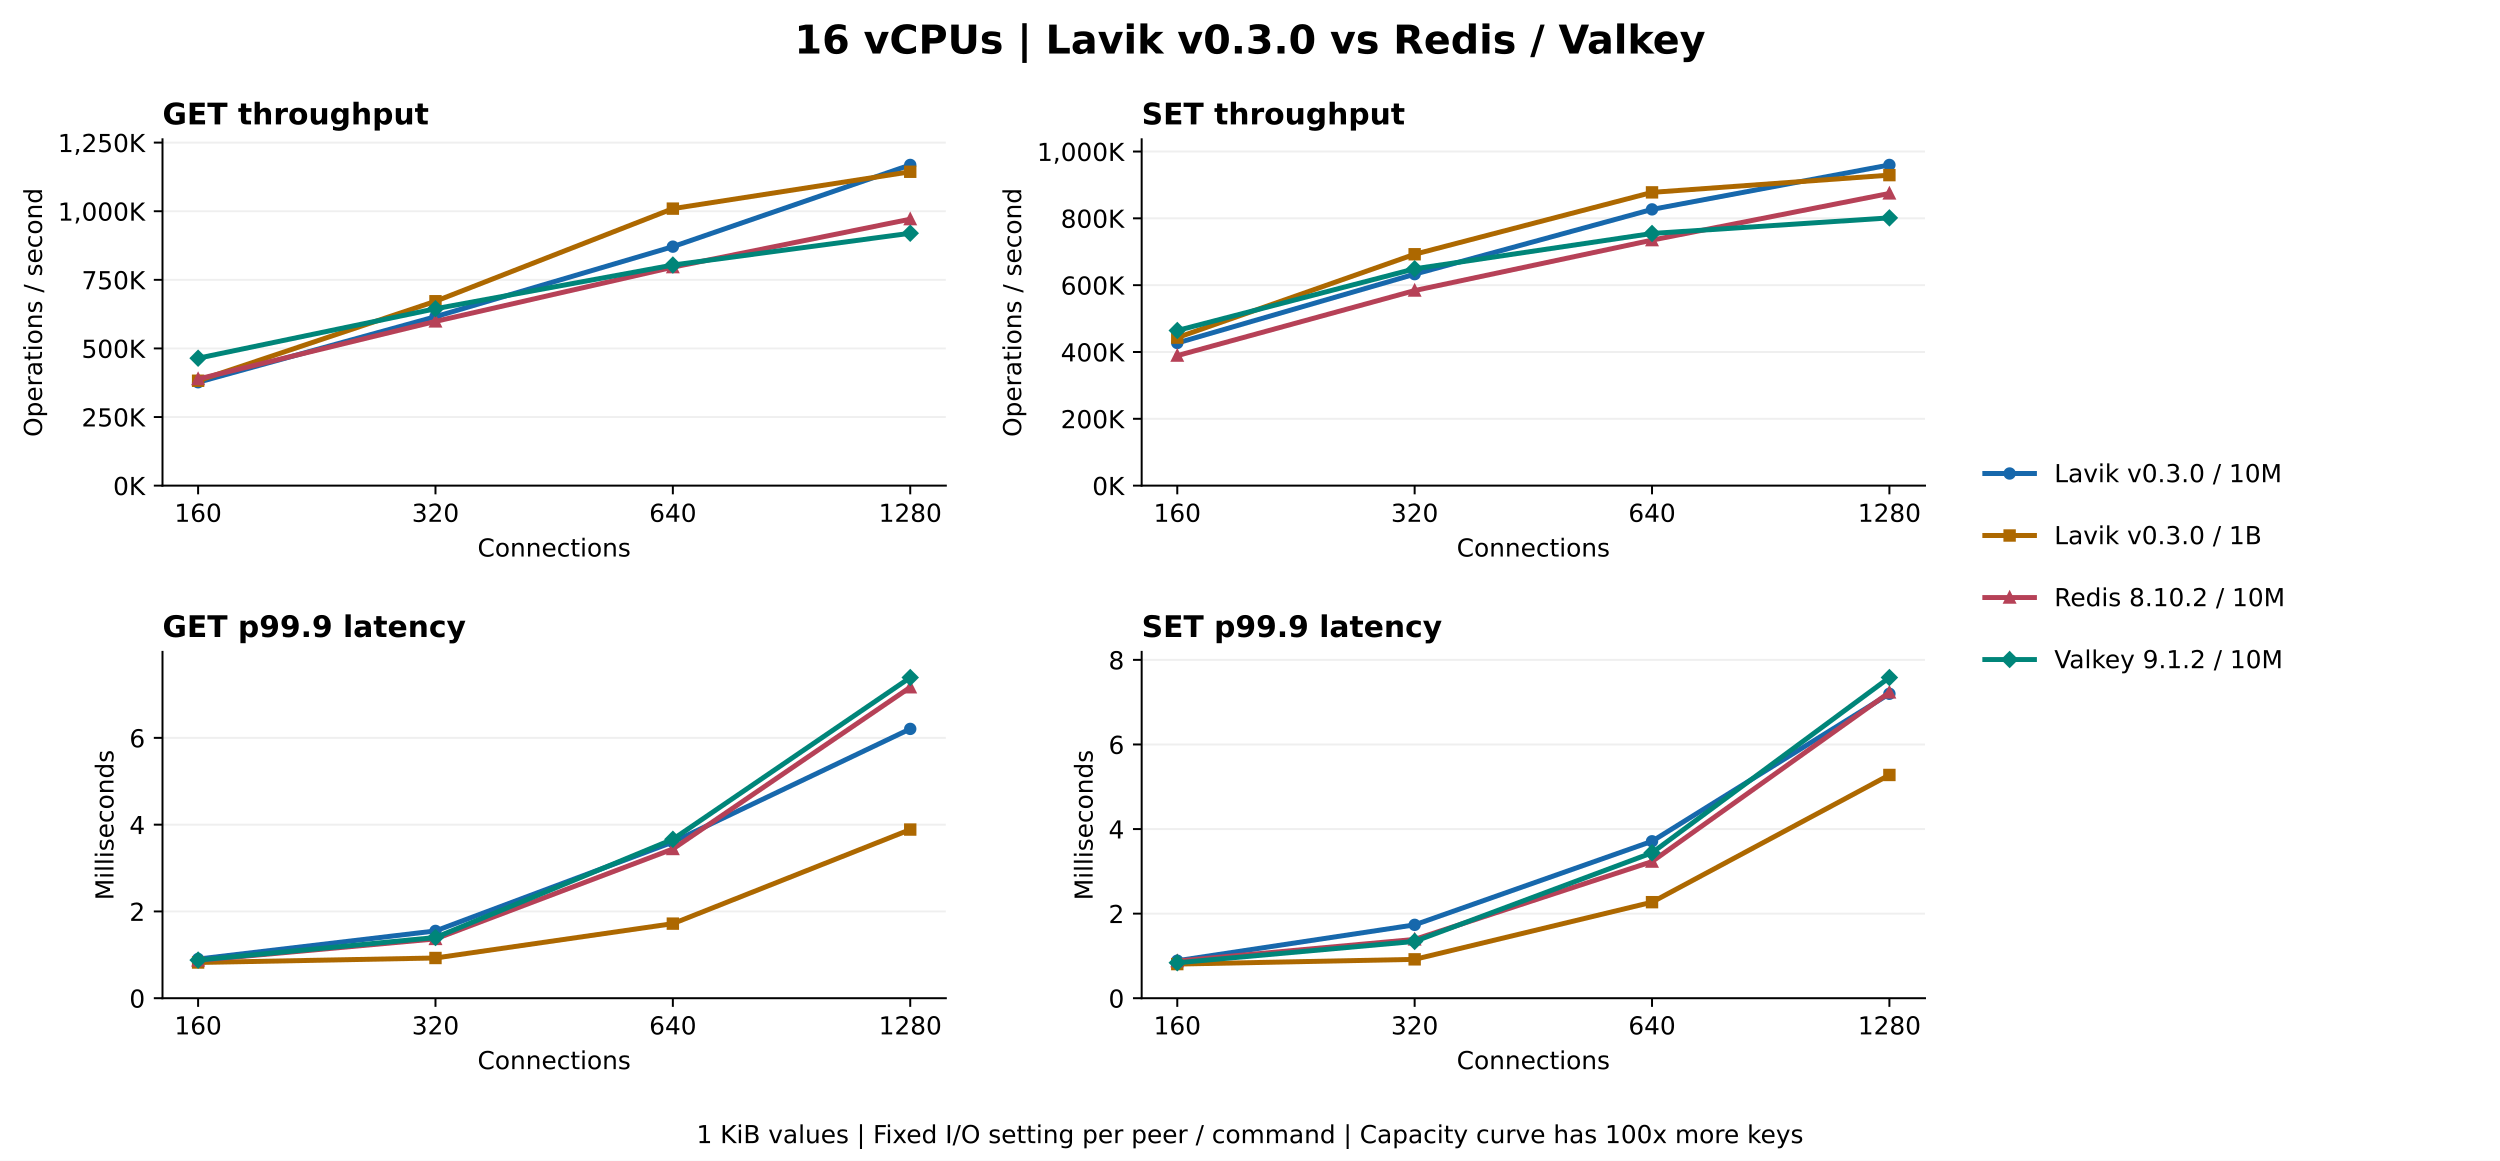
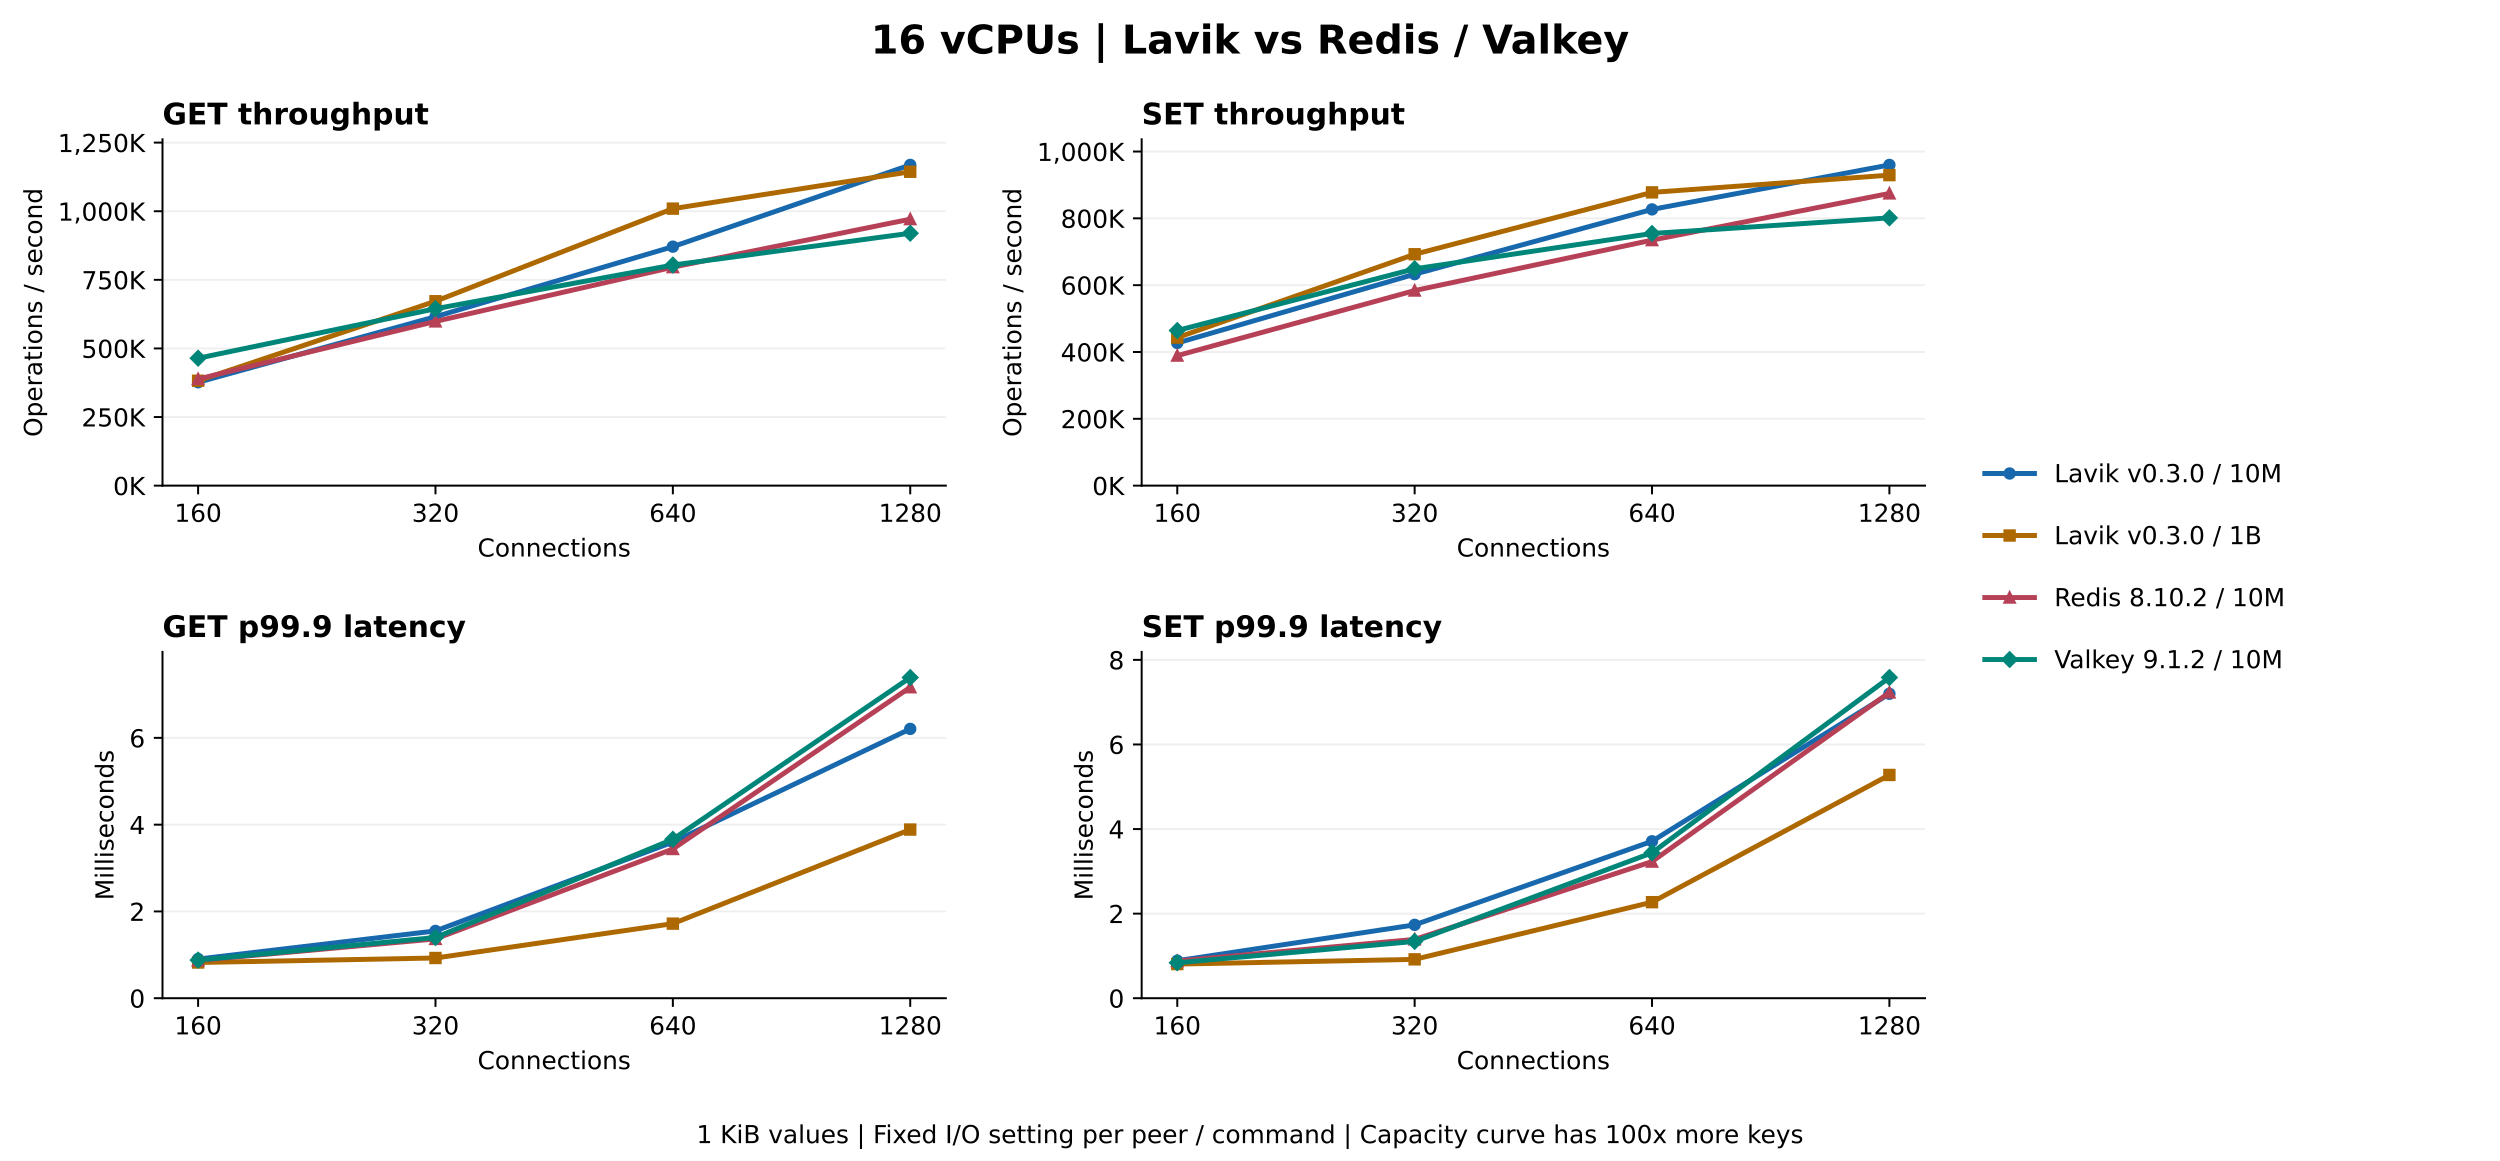
<svg xmlns="http://www.w3.org/2000/svg" xmlns:xlink="http://www.w3.org/1999/xlink" width="1008pt" height="468pt" viewBox="0 0 1008 468" version="1.1">
  <defs>
    <style type="text/css">*{stroke-linejoin: round; stroke-linecap: butt}</style>
  </defs>
  <g id="figure_1">
    <g id="patch_1">
      <path d="M 0 468 L 1008 468 L 1008 0 L 0 0 z " style="fill: #ffffff" />
    </g>
    <g id="axes_1">
      <g id="patch_2">
        <path d="M 65.52 195.805 L 381.36 195.805 L 381.36 56.16 L 65.52 56.16 z " style="fill: #ffffff" />
      </g>
      <g id="matplotlib.axis_1">
        <g id="xtick_1">
          <g id="line2d_1">
            <defs>
              <path id="mf993afbe7c" d="M 0 0 L 0 3.5 " style="stroke: #000000; stroke-width: 0.8" />
            </defs>
            <g>
              <use xlink:href="#mf993afbe7c" x="79.876" y="195.805" style="stroke: #000000; stroke-width: 0.8" />
            </g>
          </g>
          <g id="text_1">
            <text style="font-size: 10px; font-family: 'DejaVu Sans'; text-anchor: middle" x="79.876" y="210.403" transform="rotate(-0 79.87636 210.4028)">160</text>
          </g>
        </g>
        <g id="xtick_2">
          <g id="line2d_2">
            <g>
              <use xlink:href="#mf993afbe7c" x="175.585" y="195.805" style="stroke: #000000; stroke-width: 0.8" />
            </g>
          </g>
          <g id="text_2">
            <text style="font-size: 10px; font-family: 'DejaVu Sans'; text-anchor: middle" x="175.585" y="210.403" transform="rotate(-0 175.5855 210.4028)">320</text>
          </g>
        </g>
        <g id="xtick_3">
          <g id="line2d_3">
            <g>
              <use xlink:href="#mf993afbe7c" x="271.295" y="195.805" style="stroke: #000000; stroke-width: 0.8" />
            </g>
          </g>
          <g id="text_3">
            <text style="font-size: 10px; font-family: 'DejaVu Sans'; text-anchor: middle" x="271.295" y="210.403" transform="rotate(-0 271.2945 210.4028)">640</text>
          </g>
        </g>
        <g id="xtick_4">
          <g id="line2d_4">
            <g>
              <use xlink:href="#mf993afbe7c" x="367.004" y="195.805" style="stroke: #000000; stroke-width: 0.8" />
            </g>
          </g>
          <g id="text_4">
            <text style="font-size: 10px; font-family: 'DejaVu Sans'; text-anchor: middle" x="367.004" y="210.403" transform="rotate(-0 367.0036 210.4028)">1280</text>
          </g>
        </g>
        <g id="text_5">
          <text style="font-size: 10px; font-family: 'DejaVu Sans'; text-anchor: middle" x="223.44" y="224.404" transform="rotate(-0 223.44 224.4036)">Connections</text>
        </g>
      </g>
      <g id="matplotlib.axis_2">
        <g id="ytick_1">
          <g id="line2d_5">
            <path d="M 65.52 195.805 L 381.36 195.805 " clip-path="url(#p8c16c5b9e8)" style="fill: none; stroke: #b0b0b0; stroke-opacity: 0.2; stroke-width: 0.8; stroke-linecap: square" />
          </g>
          <g id="line2d_6">
            <defs>
              <path id="m23ca147a8e" d="M 0 0 L -3.5 0 " style="stroke: #000000; stroke-width: 0.8" />
            </defs>
            <g>
              <use xlink:href="#m23ca147a8e" x="65.52" y="195.805" style="stroke: #000000; stroke-width: 0.8" />
            </g>
          </g>
          <g id="text_6">
            <text style="font-size: 10px; font-family: 'DejaVu Sans'; text-anchor: end" x="58.52" y="199.604" transform="rotate(-0 58.52 199.604)">0K</text>
          </g>
        </g>
        <g id="ytick_2">
          <g id="line2d_7">
            <path d="M 65.52 168.146 L 381.36 168.146 " clip-path="url(#p8c16c5b9e8)" style="fill: none; stroke: #b0b0b0; stroke-opacity: 0.2; stroke-width: 0.8; stroke-linecap: square" />
          </g>
          <g id="line2d_8">
            <g>
              <use xlink:href="#m23ca147a8e" x="65.52" y="168.146" style="stroke: #000000; stroke-width: 0.8" />
            </g>
          </g>
          <g id="text_7">
            <text style="font-size: 10px; font-family: 'DejaVu Sans'; text-anchor: end" x="58.52" y="171.944" transform="rotate(-0 58.52 171.9444)">250K</text>
          </g>
        </g>
        <g id="ytick_3">
          <g id="line2d_9">
            <path d="M 65.52 140.486 L 381.36 140.486 " clip-path="url(#p8c16c5b9e8)" style="fill: none; stroke: #b0b0b0; stroke-opacity: 0.2; stroke-width: 0.8; stroke-linecap: square" />
          </g>
          <g id="line2d_10">
            <g>
              <use xlink:href="#m23ca147a8e" x="65.52" y="140.486" style="stroke: #000000; stroke-width: 0.8" />
            </g>
          </g>
          <g id="text_8">
            <text style="font-size: 10px; font-family: 'DejaVu Sans'; text-anchor: end" x="58.52" y="144.285" transform="rotate(-0 58.52 144.2847)">500K</text>
          </g>
        </g>
        <g id="ytick_4">
          <g id="line2d_11">
            <path d="M 65.52 112.826 L 381.36 112.826 " clip-path="url(#p8c16c5b9e8)" style="fill: none; stroke: #b0b0b0; stroke-opacity: 0.2; stroke-width: 0.8; stroke-linecap: square" />
          </g>
          <g id="line2d_12">
            <g>
              <use xlink:href="#m23ca147a8e" x="65.52" y="112.826" style="stroke: #000000; stroke-width: 0.8" />
            </g>
          </g>
          <g id="text_9">
            <text style="font-size: 10px; font-family: 'DejaVu Sans'; text-anchor: end" x="58.52" y="116.625" transform="rotate(-0 58.52 116.6251)">750K</text>
          </g>
        </g>
        <g id="ytick_5">
          <g id="line2d_13">
            <path d="M 65.52 85.167 L 381.36 85.167 " clip-path="url(#p8c16c5b9e8)" style="fill: none; stroke: #b0b0b0; stroke-opacity: 0.2; stroke-width: 0.8; stroke-linecap: square" />
          </g>
          <g id="line2d_14">
            <g>
              <use xlink:href="#m23ca147a8e" x="65.52" y="85.167" style="stroke: #000000; stroke-width: 0.8" />
            </g>
          </g>
          <g id="text_10">
            <text style="font-size: 10px; font-family: 'DejaVu Sans'; text-anchor: end" x="58.52" y="88.966" transform="rotate(-0 58.52 88.9655)">1,000K</text>
          </g>
        </g>
        <g id="ytick_6">
          <g id="line2d_15">
            <path d="M 65.52 57.507 L 381.36 57.507 " clip-path="url(#p8c16c5b9e8)" style="fill: none; stroke: #b0b0b0; stroke-opacity: 0.2; stroke-width: 0.8; stroke-linecap: square" />
          </g>
          <g id="line2d_16">
            <g>
              <use xlink:href="#m23ca147a8e" x="65.52" y="57.507" style="stroke: #000000; stroke-width: 0.8" />
            </g>
          </g>
          <g id="text_11">
            <text style="font-size: 10px; font-family: 'DejaVu Sans'; text-anchor: end" x="58.52" y="61.306" transform="rotate(-0 58.52 61.30588)">1,250K</text>
          </g>
        </g>
        <g id="text_12">
          <text style="font-size: 10px; font-family: 'DejaVu Sans'; text-anchor: middle" x="16.932" y="125.983" transform="rotate(-90 16.93172 125.9826)">Operations / second</text>
        </g>
      </g>
      <g id="line2d_17">
        <path d="M 79.876 154.125 L 175.585 127.682 L 271.295 99.45 L 367.004 66.504 " clip-path="url(#p8c16c5b9e8)" style="fill: none; stroke: #1768ac; stroke-width: 2; stroke-linecap: square" />
        <defs>
          <path id="ma45f73935a" d="M 0 2 C 0.53 2 1.039 1.789 1.414 1.414 C 1.789 1.039 2 0.53 2 0 C 2 -0.53 1.789 -1.039 1.414 -1.414 C 1.039 -1.789 0.53 -2 0 -2 C -0.53 -2 -1.039 -1.789 -1.414 -1.414 C -1.789 -1.039 -2 -0.53 -2 0 C -2 0.53 -1.789 1.039 -1.414 1.414 C -1.039 1.789 -0.53 2 0 2 z " style="stroke: #1768ac" />
        </defs>
        <g clip-path="url(#p8c16c5b9e8)">
          <use xlink:href="#ma45f73935a" x="79.876" y="154.125" style="fill: #1768ac; stroke: #1768ac" />
          <use xlink:href="#ma45f73935a" x="175.585" y="127.682" style="fill: #1768ac; stroke: #1768ac" />
          <use xlink:href="#ma45f73935a" x="271.295" y="99.45" style="fill: #1768ac; stroke: #1768ac" />
          <use xlink:href="#ma45f73935a" x="367.004" y="66.504" style="fill: #1768ac; stroke: #1768ac" />
        </g>
      </g>
      <g id="line2d_18">
        <path d="M 79.876 153.514 L 175.585 121.459 L 271.295 84.12 L 367.004 69.253 " clip-path="url(#p8c16c5b9e8)" style="fill: none; stroke: #ad6800; stroke-width: 2; stroke-linecap: square" />
        <defs>
          <path id="m5702a1f966" d="M -2 2 L 2 2 L 2 -2 L -2 -2 z " style="stroke: #ad6800; stroke-linejoin: miter" />
        </defs>
        <g clip-path="url(#p8c16c5b9e8)">
          <use xlink:href="#m5702a1f966" x="79.876" y="153.514" style="fill: #ad6800; stroke: #ad6800; stroke-linejoin: miter" />
          <use xlink:href="#m5702a1f966" x="175.585" y="121.459" style="fill: #ad6800; stroke: #ad6800; stroke-linejoin: miter" />
          <use xlink:href="#m5702a1f966" x="271.295" y="84.12" style="fill: #ad6800; stroke: #ad6800; stroke-linejoin: miter" />
          <use xlink:href="#m5702a1f966" x="367.004" y="69.253" style="fill: #ad6800; stroke: #ad6800; stroke-linejoin: miter" />
        </g>
      </g>
      <g id="line2d_19">
        <path d="M 79.876 152.815 L 175.585 129.585 L 271.295 107.719 L 367.004 88.36 " clip-path="url(#p8c16c5b9e8)" style="fill: none; stroke: #b64157; stroke-width: 2; stroke-linecap: square" />
        <defs>
          <path id="m809abb1783" d="M 0 -2 L -2 2 L 2 2 z " style="stroke: #b64157; stroke-linejoin: miter" />
        </defs>
        <g clip-path="url(#p8c16c5b9e8)">
          <use xlink:href="#m809abb1783" x="79.876" y="152.815" style="fill: #b64157; stroke: #b64157; stroke-linejoin: miter" />
          <use xlink:href="#m809abb1783" x="175.585" y="129.585" style="fill: #b64157; stroke: #b64157; stroke-linejoin: miter" />
          <use xlink:href="#m809abb1783" x="271.295" y="107.719" style="fill: #b64157; stroke: #b64157; stroke-linejoin: miter" />
          <use xlink:href="#m809abb1783" x="367.004" y="88.36" style="fill: #b64157; stroke: #b64157; stroke-linejoin: miter" />
        </g>
      </g>
      <g id="line2d_20">
        <path d="M 79.876 144.428 L 175.585 124.481 L 271.295 106.86 L 367.004 94.045 " clip-path="url(#p8c16c5b9e8)" style="fill: none; stroke: #008579; stroke-width: 2; stroke-linecap: square" />
        <defs>
          <path id="m23f07ffca9" d="M -0 2.828 L 2.828 0 L 0 -2.828 L -2.828 -0 z " style="stroke: #008579; stroke-linejoin: miter" />
        </defs>
        <g clip-path="url(#p8c16c5b9e8)">
          <use xlink:href="#m23f07ffca9" x="79.876" y="144.428" style="fill: #008579; stroke: #008579; stroke-linejoin: miter" />
          <use xlink:href="#m23f07ffca9" x="175.585" y="124.481" style="fill: #008579; stroke: #008579; stroke-linejoin: miter" />
          <use xlink:href="#m23f07ffca9" x="271.295" y="106.86" style="fill: #008579; stroke: #008579; stroke-linejoin: miter" />
          <use xlink:href="#m23f07ffca9" x="367.004" y="94.045" style="fill: #008579; stroke: #008579; stroke-linejoin: miter" />
        </g>
      </g>
      <g id="patch_3">
        <path d="M 65.52 195.805 L 65.52 56.16 " style="fill: none; stroke: #000000; stroke-width: 0.8; stroke-linejoin: miter; stroke-linecap: square" />
      </g>
      <g id="patch_4">
        <path d="M 65.52 195.805 L 381.36 195.805 " style="fill: none; stroke: #000000; stroke-width: 0.8; stroke-linejoin: miter; stroke-linecap: square" />
      </g>
      <g id="text_13">
        <text style="font-weight: 700; font-size: 12px; font-family: 'DejaVu Sans'; text-anchor: start" x="65.52" y="50.16" transform="rotate(-0 65.52 50.16)">GET throughput</text>
      </g>
    </g>
    <g id="axes_2">
      <g id="patch_5">
        <path d="M 460.32 195.805 L 776.16 195.805 L 776.16 56.16 L 460.32 56.16 z " style="fill: #ffffff" />
      </g>
      <g id="matplotlib.axis_3">
        <g id="xtick_5">
          <g id="line2d_21">
            <g>
              <use xlink:href="#mf993afbe7c" x="474.676" y="195.805" style="stroke: #000000; stroke-width: 0.8" />
            </g>
          </g>
          <g id="text_14">
            <text style="font-size: 10px; font-family: 'DejaVu Sans'; text-anchor: middle" x="474.676" y="210.403" transform="rotate(-0 474.6764 210.4028)">160</text>
          </g>
        </g>
        <g id="xtick_6">
          <g id="line2d_22">
            <g>
              <use xlink:href="#mf993afbe7c" x="570.385" y="195.805" style="stroke: #000000; stroke-width: 0.8" />
            </g>
          </g>
          <g id="text_15">
            <text style="font-size: 10px; font-family: 'DejaVu Sans'; text-anchor: middle" x="570.385" y="210.403" transform="rotate(-0 570.3855 210.4028)">320</text>
          </g>
        </g>
        <g id="xtick_7">
          <g id="line2d_23">
            <g>
              <use xlink:href="#mf993afbe7c" x="666.095" y="195.805" style="stroke: #000000; stroke-width: 0.8" />
            </g>
          </g>
          <g id="text_16">
            <text style="font-size: 10px; font-family: 'DejaVu Sans'; text-anchor: middle" x="666.095" y="210.403" transform="rotate(-0 666.0945 210.4028)">640</text>
          </g>
        </g>
        <g id="xtick_8">
          <g id="line2d_24">
            <g>
              <use xlink:href="#mf993afbe7c" x="761.804" y="195.805" style="stroke: #000000; stroke-width: 0.8" />
            </g>
          </g>
          <g id="text_17">
            <text style="font-size: 10px; font-family: 'DejaVu Sans'; text-anchor: middle" x="761.804" y="210.403" transform="rotate(-0 761.8036 210.4028)">1280</text>
          </g>
        </g>
        <g id="text_18">
          <text style="font-size: 10px; font-family: 'DejaVu Sans'; text-anchor: middle" x="618.24" y="224.404" transform="rotate(-0 618.24 224.4036)">Connections</text>
        </g>
      </g>
      <g id="matplotlib.axis_4">
        <g id="ytick_7">
          <g id="line2d_25">
            <path d="M 460.32 195.805 L 776.16 195.805 " clip-path="url(#p46277a2d8b)" style="fill: none; stroke: #b0b0b0; stroke-opacity: 0.2; stroke-width: 0.8; stroke-linecap: square" />
          </g>
          <g id="line2d_26">
            <g>
              <use xlink:href="#m23ca147a8e" x="460.32" y="195.805" style="stroke: #000000; stroke-width: 0.8" />
            </g>
          </g>
          <g id="text_19">
            <text style="font-size: 10px; font-family: 'DejaVu Sans'; text-anchor: end" x="453.32" y="199.604" transform="rotate(-0 453.32 199.604)">0K</text>
          </g>
        </g>
        <g id="ytick_8">
          <g id="line2d_27">
            <path d="M 460.32 168.863 L 776.16 168.863 " clip-path="url(#p46277a2d8b)" style="fill: none; stroke: #b0b0b0; stroke-opacity: 0.2; stroke-width: 0.8; stroke-linecap: square" />
          </g>
          <g id="line2d_28">
            <g>
              <use xlink:href="#m23ca147a8e" x="460.32" y="168.863" style="stroke: #000000; stroke-width: 0.8" />
            </g>
          </g>
          <g id="text_20">
            <text style="font-size: 10px; font-family: 'DejaVu Sans'; text-anchor: end" x="453.32" y="172.662" transform="rotate(-0 453.32 172.6617)">200K</text>
          </g>
        </g>
        <g id="ytick_9">
          <g id="line2d_29">
            <path d="M 460.32 141.921 L 776.16 141.921 " clip-path="url(#p46277a2d8b)" style="fill: none; stroke: #b0b0b0; stroke-opacity: 0.2; stroke-width: 0.8; stroke-linecap: square" />
          </g>
          <g id="line2d_30">
            <g>
              <use xlink:href="#m23ca147a8e" x="460.32" y="141.921" style="stroke: #000000; stroke-width: 0.8" />
            </g>
          </g>
          <g id="text_21">
            <text style="font-size: 10px; font-family: 'DejaVu Sans'; text-anchor: end" x="453.32" y="145.719" transform="rotate(-0 453.32 145.7194)">400K</text>
          </g>
        </g>
        <g id="ytick_10">
          <g id="line2d_31">
            <path d="M 460.32 114.978 L 776.16 114.978 " clip-path="url(#p46277a2d8b)" style="fill: none; stroke: #b0b0b0; stroke-opacity: 0.2; stroke-width: 0.8; stroke-linecap: square" />
          </g>
          <g id="line2d_32">
            <g>
              <use xlink:href="#m23ca147a8e" x="460.32" y="114.978" style="stroke: #000000; stroke-width: 0.8" />
            </g>
          </g>
          <g id="text_22">
            <text style="font-size: 10px; font-family: 'DejaVu Sans'; text-anchor: end" x="453.32" y="118.777" transform="rotate(-0 453.32 118.7771)">600K</text>
          </g>
        </g>
        <g id="ytick_11">
          <g id="line2d_33">
            <path d="M 460.32 88.036 L 776.16 88.036 " clip-path="url(#p46277a2d8b)" style="fill: none; stroke: #b0b0b0; stroke-opacity: 0.2; stroke-width: 0.8; stroke-linecap: square" />
          </g>
          <g id="line2d_34">
            <g>
              <use xlink:href="#m23ca147a8e" x="460.32" y="88.036" style="stroke: #000000; stroke-width: 0.8" />
            </g>
          </g>
          <g id="text_23">
            <text style="font-size: 10px; font-family: 'DejaVu Sans'; text-anchor: end" x="453.32" y="91.835" transform="rotate(-0 453.32 91.83475)">800K</text>
          </g>
        </g>
        <g id="ytick_12">
          <g id="line2d_35">
            <path d="M 460.32 61.094 L 776.16 61.094 " clip-path="url(#p46277a2d8b)" style="fill: none; stroke: #b0b0b0; stroke-opacity: 0.2; stroke-width: 0.8; stroke-linecap: square" />
          </g>
          <g id="line2d_36">
            <g>
              <use xlink:href="#m23ca147a8e" x="460.32" y="61.094" style="stroke: #000000; stroke-width: 0.8" />
            </g>
          </g>
          <g id="text_24">
            <text style="font-size: 10px; font-family: 'DejaVu Sans'; text-anchor: end" x="453.32" y="64.892" transform="rotate(-0 453.32 64.89244)">1,000K</text>
          </g>
        </g>
        <g id="text_25">
          <text style="font-size: 10px; font-family: 'DejaVu Sans'; text-anchor: middle" x="411.732" y="125.983" transform="rotate(-90 411.7317 125.9826)">Operations / second</text>
        </g>
      </g>
      <g id="line2d_37">
        <path d="M 474.676 138.284 L 570.385 110.543 L 666.095 84.424 L 761.804 66.504 " clip-path="url(#p46277a2d8b)" style="fill: none; stroke: #1768ac; stroke-width: 2; stroke-linecap: square" />
        <g clip-path="url(#p46277a2d8b)">
          <use xlink:href="#ma45f73935a" x="474.676" y="138.284" style="fill: #1768ac; stroke: #1768ac" />
          <use xlink:href="#ma45f73935a" x="570.385" y="110.543" style="fill: #1768ac; stroke: #1768ac" />
          <use xlink:href="#ma45f73935a" x="666.095" y="84.424" style="fill: #1768ac; stroke: #1768ac" />
          <use xlink:href="#ma45f73935a" x="761.804" y="66.504" style="fill: #1768ac; stroke: #1768ac" />
        </g>
      </g>
      <g id="line2d_38">
        <path d="M 474.676 136.127 L 570.385 102.516 L 666.095 77.565 L 761.804 70.611 " clip-path="url(#p46277a2d8b)" style="fill: none; stroke: #ad6800; stroke-width: 2; stroke-linecap: square" />
        <g clip-path="url(#p46277a2d8b)">
          <use xlink:href="#m5702a1f966" x="474.676" y="136.127" style="fill: #ad6800; stroke: #ad6800; stroke-linejoin: miter" />
          <use xlink:href="#m5702a1f966" x="570.385" y="102.516" style="fill: #ad6800; stroke: #ad6800; stroke-linejoin: miter" />
          <use xlink:href="#m5702a1f966" x="666.095" y="77.565" style="fill: #ad6800; stroke: #ad6800; stroke-linejoin: miter" />
          <use xlink:href="#m5702a1f966" x="761.804" y="70.611" style="fill: #ad6800; stroke: #ad6800; stroke-linejoin: miter" />
        </g>
      </g>
      <g id="line2d_39">
        <path d="M 474.676 143.381 L 570.385 117.149 L 666.095 96.812 L 761.804 77.982 " clip-path="url(#p46277a2d8b)" style="fill: none; stroke: #b64157; stroke-width: 2; stroke-linecap: square" />
        <g clip-path="url(#p46277a2d8b)">
          <use xlink:href="#m809abb1783" x="474.676" y="143.381" style="fill: #b64157; stroke: #b64157; stroke-linejoin: miter" />
          <use xlink:href="#m809abb1783" x="570.385" y="117.149" style="fill: #b64157; stroke: #b64157; stroke-linejoin: miter" />
          <use xlink:href="#m809abb1783" x="666.095" y="96.812" style="fill: #b64157; stroke: #b64157; stroke-linejoin: miter" />
          <use xlink:href="#m809abb1783" x="761.804" y="77.982" style="fill: #b64157; stroke: #b64157; stroke-linejoin: miter" />
        </g>
      </g>
      <g id="line2d_40">
        <path d="M 474.676 133.257 L 570.385 108.379 L 666.095 94.129 L 761.804 87.844 " clip-path="url(#p46277a2d8b)" style="fill: none; stroke: #008579; stroke-width: 2; stroke-linecap: square" />
        <g clip-path="url(#p46277a2d8b)">
          <use xlink:href="#m23f07ffca9" x="474.676" y="133.257" style="fill: #008579; stroke: #008579; stroke-linejoin: miter" />
          <use xlink:href="#m23f07ffca9" x="570.385" y="108.379" style="fill: #008579; stroke: #008579; stroke-linejoin: miter" />
          <use xlink:href="#m23f07ffca9" x="666.095" y="94.129" style="fill: #008579; stroke: #008579; stroke-linejoin: miter" />
          <use xlink:href="#m23f07ffca9" x="761.804" y="87.844" style="fill: #008579; stroke: #008579; stroke-linejoin: miter" />
        </g>
      </g>
      <g id="patch_6">
        <path d="M 460.32 195.805 L 460.32 56.16 " style="fill: none; stroke: #000000; stroke-width: 0.8; stroke-linejoin: miter; stroke-linecap: square" />
      </g>
      <g id="patch_7">
        <path d="M 460.32 195.805 L 776.16 195.805 " style="fill: none; stroke: #000000; stroke-width: 0.8; stroke-linejoin: miter; stroke-linecap: square" />
      </g>
      <g id="text_26">
        <text style="font-weight: 700; font-size: 12px; font-family: 'DejaVu Sans'; text-anchor: start" x="460.32" y="50.16" transform="rotate(-0 460.32 50.16)">SET throughput</text>
      </g>
    </g>
    <g id="axes_3">
      <g id="patch_8">
        <path d="M 65.52 402.48 L 381.36 402.48 L 381.36 262.835 L 65.52 262.835 z " style="fill: #ffffff" />
      </g>
      <g id="matplotlib.axis_5">
        <g id="xtick_9">
          <g id="line2d_41">
            <g>
              <use xlink:href="#mf993afbe7c" x="79.876" y="402.48" style="stroke: #000000; stroke-width: 0.8" />
            </g>
          </g>
          <g id="text_27">
            <text style="font-size: 10px; font-family: 'DejaVu Sans'; text-anchor: middle" x="79.876" y="417.078" transform="rotate(-0 79.87636 417.0777)">160</text>
          </g>
        </g>
        <g id="xtick_10">
          <g id="line2d_42">
            <g>
              <use xlink:href="#mf993afbe7c" x="175.585" y="402.48" style="stroke: #000000; stroke-width: 0.8" />
            </g>
          </g>
          <g id="text_28">
            <text style="font-size: 10px; font-family: 'DejaVu Sans'; text-anchor: middle" x="175.585" y="417.078" transform="rotate(-0 175.5855 417.0777)">320</text>
          </g>
        </g>
        <g id="xtick_11">
          <g id="line2d_43">
            <g>
              <use xlink:href="#mf993afbe7c" x="271.295" y="402.48" style="stroke: #000000; stroke-width: 0.8" />
            </g>
          </g>
          <g id="text_29">
            <text style="font-size: 10px; font-family: 'DejaVu Sans'; text-anchor: middle" x="271.295" y="417.078" transform="rotate(-0 271.2945 417.0777)">640</text>
          </g>
        </g>
        <g id="xtick_12">
          <g id="line2d_44">
            <g>
              <use xlink:href="#mf993afbe7c" x="367.004" y="402.48" style="stroke: #000000; stroke-width: 0.8" />
            </g>
          </g>
          <g id="text_30">
            <text style="font-size: 10px; font-family: 'DejaVu Sans'; text-anchor: middle" x="367.004" y="417.078" transform="rotate(-0 367.0036 417.0777)">1280</text>
          </g>
        </g>
        <g id="text_31">
          <text style="font-size: 10px; font-family: 'DejaVu Sans'; text-anchor: middle" x="223.44" y="431.078" transform="rotate(-0 223.44 431.0784)">Connections</text>
        </g>
      </g>
      <g id="matplotlib.axis_6">
        <g id="ytick_13">
          <g id="line2d_45">
            <path d="M 65.52 402.48 L 381.36 402.48 " clip-path="url(#p2d099ce70e)" style="fill: none; stroke: #b0b0b0; stroke-opacity: 0.2; stroke-width: 0.8; stroke-linecap: square" />
          </g>
          <g id="line2d_46">
            <g>
              <use xlink:href="#m23ca147a8e" x="65.52" y="402.48" style="stroke: #000000; stroke-width: 0.8" />
            </g>
          </g>
          <g id="text_32">
            <text style="font-size: 10px; font-family: 'DejaVu Sans'; text-anchor: end" x="58.52" y="406.279" transform="rotate(-0 58.52 406.2788)">0</text>
          </g>
        </g>
        <g id="ytick_14">
          <g id="line2d_47">
            <path d="M 65.52 367.491 L 381.36 367.491 " clip-path="url(#p2d099ce70e)" style="fill: none; stroke: #b0b0b0; stroke-opacity: 0.2; stroke-width: 0.8; stroke-linecap: square" />
          </g>
          <g id="line2d_48">
            <g>
              <use xlink:href="#m23ca147a8e" x="65.52" y="367.491" style="stroke: #000000; stroke-width: 0.8" />
            </g>
          </g>
          <g id="text_33">
            <text style="font-size: 10px; font-family: 'DejaVu Sans'; text-anchor: end" x="58.52" y="371.29" transform="rotate(-0 58.52 371.29)">2</text>
          </g>
        </g>
        <g id="ytick_15">
          <g id="line2d_49">
            <path d="M 65.52 332.502 L 381.36 332.502 " clip-path="url(#p2d099ce70e)" style="fill: none; stroke: #b0b0b0; stroke-opacity: 0.2; stroke-width: 0.8; stroke-linecap: square" />
          </g>
          <g id="line2d_50">
            <g>
              <use xlink:href="#m23ca147a8e" x="65.52" y="332.502" style="stroke: #000000; stroke-width: 0.8" />
            </g>
          </g>
          <g id="text_34">
            <text style="font-size: 10px; font-family: 'DejaVu Sans'; text-anchor: end" x="58.52" y="336.301" transform="rotate(-0 58.52 336.3012)">4</text>
          </g>
        </g>
        <g id="ytick_16">
          <g id="line2d_51">
            <path d="M 65.52 297.514 L 381.36 297.514 " clip-path="url(#p2d099ce70e)" style="fill: none; stroke: #b0b0b0; stroke-opacity: 0.2; stroke-width: 0.8; stroke-linecap: square" />
          </g>
          <g id="line2d_52">
            <g>
              <use xlink:href="#m23ca147a8e" x="65.52" y="297.514" style="stroke: #000000; stroke-width: 0.8" />
            </g>
          </g>
          <g id="text_35">
            <text style="font-size: 10px; font-family: 'DejaVu Sans'; text-anchor: end" x="58.52" y="301.312" transform="rotate(-0 58.52 301.3125)">6</text>
          </g>
        </g>
        <g id="text_36">
          <text style="font-size: 10px; font-family: 'DejaVu Sans'; text-anchor: middle" x="45.755" y="332.657" transform="rotate(-90 45.75516 332.6574)">Milliseconds</text>
        </g>
      </g>
      <g id="line2d_53">
        <path d="M 79.876 386.683 L 175.585 375.346 L 271.295 339.518 L 367.004 293.892 " clip-path="url(#p2d099ce70e)" style="fill: none; stroke: #1768ac; stroke-width: 2; stroke-linecap: square" />
        <g clip-path="url(#p2d099ce70e)">
          <use xlink:href="#ma45f73935a" x="79.876" y="386.683" style="fill: #1768ac; stroke: #1768ac" />
          <use xlink:href="#ma45f73935a" x="175.585" y="375.346" style="fill: #1768ac; stroke: #1768ac" />
          <use xlink:href="#ma45f73935a" x="271.295" y="339.518" style="fill: #1768ac; stroke: #1768ac" />
          <use xlink:href="#ma45f73935a" x="367.004" y="293.892" style="fill: #1768ac; stroke: #1768ac" />
        </g>
      </g>
      <g id="line2d_54">
        <path d="M 79.876 388.082 L 175.585 386.263 L 271.295 372.407 L 367.004 334.479 " clip-path="url(#p2d099ce70e)" style="fill: none; stroke: #ad6800; stroke-width: 2; stroke-linecap: square" />
        <g clip-path="url(#p2d099ce70e)">
          <use xlink:href="#m5702a1f966" x="79.876" y="388.082" style="fill: #ad6800; stroke: #ad6800; stroke-linejoin: miter" />
          <use xlink:href="#m5702a1f966" x="175.585" y="386.263" style="fill: #ad6800; stroke: #ad6800; stroke-linejoin: miter" />
          <use xlink:href="#m5702a1f966" x="271.295" y="372.407" style="fill: #ad6800; stroke: #ad6800; stroke-linejoin: miter" />
          <use xlink:href="#m5702a1f966" x="367.004" y="334.479" style="fill: #ad6800; stroke: #ad6800; stroke-linejoin: miter" />
        </g>
      </g>
      <g id="line2d_55">
        <path d="M 79.876 387.242 L 175.585 378.565 L 271.295 342.317 L 367.004 277.098 " clip-path="url(#p2d099ce70e)" style="fill: none; stroke: #b64157; stroke-width: 2; stroke-linecap: square" />
        <g clip-path="url(#p2d099ce70e)">
          <use xlink:href="#m809abb1783" x="79.876" y="387.242" style="fill: #b64157; stroke: #b64157; stroke-linejoin: miter" />
          <use xlink:href="#m809abb1783" x="175.585" y="378.565" style="fill: #b64157; stroke: #b64157; stroke-linejoin: miter" />
          <use xlink:href="#m809abb1783" x="271.295" y="342.317" style="fill: #b64157; stroke: #b64157; stroke-linejoin: miter" />
          <use xlink:href="#m809abb1783" x="367.004" y="277.098" style="fill: #b64157; stroke: #b64157; stroke-linejoin: miter" />
        </g>
      </g>
      <g id="line2d_56">
        <path d="M 79.876 387.102 L 175.585 378.005 L 271.295 338.398 L 367.004 273.179 " clip-path="url(#p2d099ce70e)" style="fill: none; stroke: #008579; stroke-width: 2; stroke-linecap: square" />
        <g clip-path="url(#p2d099ce70e)">
          <use xlink:href="#m23f07ffca9" x="79.876" y="387.102" style="fill: #008579; stroke: #008579; stroke-linejoin: miter" />
          <use xlink:href="#m23f07ffca9" x="175.585" y="378.005" style="fill: #008579; stroke: #008579; stroke-linejoin: miter" />
          <use xlink:href="#m23f07ffca9" x="271.295" y="338.398" style="fill: #008579; stroke: #008579; stroke-linejoin: miter" />
          <use xlink:href="#m23f07ffca9" x="367.004" y="273.179" style="fill: #008579; stroke: #008579; stroke-linejoin: miter" />
        </g>
      </g>
      <g id="patch_9">
        <path d="M 65.52 402.48 L 65.52 262.835 " style="fill: none; stroke: #000000; stroke-width: 0.8; stroke-linejoin: miter; stroke-linecap: square" />
      </g>
      <g id="patch_10">
        <path d="M 65.52 402.48 L 381.36 402.48 " style="fill: none; stroke: #000000; stroke-width: 0.8; stroke-linejoin: miter; stroke-linecap: square" />
      </g>
      <g id="text_37">
        <text style="font-weight: 700; font-size: 12px; font-family: 'DejaVu Sans'; text-anchor: start" x="65.52" y="256.835" transform="rotate(-0 65.52 256.8348)">GET p99.9 latency</text>
      </g>
    </g>
    <g id="axes_4">
      <g id="patch_11">
        <path d="M 460.32 402.48 L 776.16 402.48 L 776.16 262.835 L 460.32 262.835 z " style="fill: #ffffff" />
      </g>
      <g id="matplotlib.axis_7">
        <g id="xtick_13">
          <g id="line2d_57">
            <g>
              <use xlink:href="#mf993afbe7c" x="474.676" y="402.48" style="stroke: #000000; stroke-width: 0.8" />
            </g>
          </g>
          <g id="text_38">
            <text style="font-size: 10px; font-family: 'DejaVu Sans'; text-anchor: middle" x="474.676" y="417.078" transform="rotate(-0 474.6764 417.0777)">160</text>
          </g>
        </g>
        <g id="xtick_14">
          <g id="line2d_58">
            <g>
              <use xlink:href="#mf993afbe7c" x="570.385" y="402.48" style="stroke: #000000; stroke-width: 0.8" />
            </g>
          </g>
          <g id="text_39">
            <text style="font-size: 10px; font-family: 'DejaVu Sans'; text-anchor: middle" x="570.385" y="417.078" transform="rotate(-0 570.3855 417.0777)">320</text>
          </g>
        </g>
        <g id="xtick_15">
          <g id="line2d_59">
            <g>
              <use xlink:href="#mf993afbe7c" x="666.095" y="402.48" style="stroke: #000000; stroke-width: 0.8" />
            </g>
          </g>
          <g id="text_40">
            <text style="font-size: 10px; font-family: 'DejaVu Sans'; text-anchor: middle" x="666.095" y="417.078" transform="rotate(-0 666.0945 417.0777)">640</text>
          </g>
        </g>
        <g id="xtick_16">
          <g id="line2d_60">
            <g>
              <use xlink:href="#mf993afbe7c" x="761.804" y="402.48" style="stroke: #000000; stroke-width: 0.8" />
            </g>
          </g>
          <g id="text_41">
            <text style="font-size: 10px; font-family: 'DejaVu Sans'; text-anchor: middle" x="761.804" y="417.078" transform="rotate(-0 761.8036 417.0777)">1280</text>
          </g>
        </g>
        <g id="text_42">
          <text style="font-size: 10px; font-family: 'DejaVu Sans'; text-anchor: middle" x="618.24" y="431.078" transform="rotate(-0 618.24 431.0784)">Connections</text>
        </g>
      </g>
      <g id="matplotlib.axis_8">
        <g id="ytick_17">
          <g id="line2d_61">
            <path d="M 460.32 402.48 L 776.16 402.48 " clip-path="url(#p31517e7867)" style="fill: none; stroke: #b0b0b0; stroke-opacity: 0.2; stroke-width: 0.8; stroke-linecap: square" />
          </g>
          <g id="line2d_62">
            <g>
              <use xlink:href="#m23ca147a8e" x="460.32" y="402.48" style="stroke: #000000; stroke-width: 0.8" />
            </g>
          </g>
          <g id="text_43">
            <text style="font-size: 10px; font-family: 'DejaVu Sans'; text-anchor: end" x="453.32" y="406.279" transform="rotate(-0 453.32 406.2788)">0</text>
          </g>
        </g>
        <g id="ytick_18">
          <g id="line2d_63">
            <path d="M 460.32 368.377 L 776.16 368.377 " clip-path="url(#p31517e7867)" style="fill: none; stroke: #b0b0b0; stroke-opacity: 0.2; stroke-width: 0.8; stroke-linecap: square" />
          </g>
          <g id="line2d_64">
            <g>
              <use xlink:href="#m23ca147a8e" x="460.32" y="368.377" style="stroke: #000000; stroke-width: 0.8" />
            </g>
          </g>
          <g id="text_44">
            <text style="font-size: 10px; font-family: 'DejaVu Sans'; text-anchor: end" x="453.32" y="372.176" transform="rotate(-0 453.32 372.1759)">2</text>
          </g>
        </g>
        <g id="ytick_19">
          <g id="line2d_65">
            <path d="M 460.32 334.274 L 776.16 334.274 " clip-path="url(#p31517e7867)" style="fill: none; stroke: #b0b0b0; stroke-opacity: 0.2; stroke-width: 0.8; stroke-linecap: square" />
          </g>
          <g id="line2d_66">
            <g>
              <use xlink:href="#m23ca147a8e" x="460.32" y="334.274" style="stroke: #000000; stroke-width: 0.8" />
            </g>
          </g>
          <g id="text_45">
            <text style="font-size: 10px; font-family: 'DejaVu Sans'; text-anchor: end" x="453.32" y="338.073" transform="rotate(-0 453.32 338.0731)">4</text>
          </g>
        </g>
        <g id="ytick_20">
          <g id="line2d_67">
            <path d="M 460.32 300.171 L 776.16 300.171 " clip-path="url(#p31517e7867)" style="fill: none; stroke: #b0b0b0; stroke-opacity: 0.2; stroke-width: 0.8; stroke-linecap: square" />
          </g>
          <g id="line2d_68">
            <g>
              <use xlink:href="#m23ca147a8e" x="460.32" y="300.171" style="stroke: #000000; stroke-width: 0.8" />
            </g>
          </g>
          <g id="text_46">
            <text style="font-size: 10px; font-family: 'DejaVu Sans'; text-anchor: end" x="453.32" y="303.97" transform="rotate(-0 453.32 303.9702)">6</text>
          </g>
        </g>
        <g id="ytick_21">
          <g id="line2d_69">
            <path d="M 460.32 266.068 L 776.16 266.068 " clip-path="url(#p31517e7867)" style="fill: none; stroke: #b0b0b0; stroke-opacity: 0.2; stroke-width: 0.8; stroke-linecap: square" />
          </g>
          <g id="line2d_70">
            <g>
              <use xlink:href="#m23ca147a8e" x="460.32" y="266.068" style="stroke: #000000; stroke-width: 0.8" />
            </g>
          </g>
          <g id="text_47">
            <text style="font-size: 10px; font-family: 'DejaVu Sans'; text-anchor: end" x="453.32" y="269.867" transform="rotate(-0 453.32 269.8673)">8</text>
          </g>
        </g>
        <g id="text_48">
          <text style="font-size: 10px; font-family: 'DejaVu Sans'; text-anchor: middle" x="440.555" y="332.657" transform="rotate(-90 440.5552 332.6574)">Milliseconds</text>
        </g>
      </g>
      <g id="line2d_71">
        <path d="M 474.676 387.355 L 570.385 372.896 L 666.095 339.202 L 761.804 279.727 " clip-path="url(#p31517e7867)" style="fill: none; stroke: #1768ac; stroke-width: 2; stroke-linecap: square" />
        <g clip-path="url(#p31517e7867)">
          <use xlink:href="#ma45f73935a" x="474.676" y="387.355" style="fill: #1768ac; stroke: #1768ac" />
          <use xlink:href="#ma45f73935a" x="570.385" y="372.896" style="fill: #1768ac; stroke: #1768ac" />
          <use xlink:href="#ma45f73935a" x="666.095" y="339.202" style="fill: #1768ac; stroke: #1768ac" />
          <use xlink:href="#ma45f73935a" x="761.804" y="279.727" style="fill: #1768ac; stroke: #1768ac" />
        </g>
      </g>
      <g id="line2d_72">
        <path d="M 474.676 388.719 L 570.385 386.81 L 666.095 363.756 L 761.804 312.465 " clip-path="url(#p31517e7867)" style="fill: none; stroke: #ad6800; stroke-width: 2; stroke-linecap: square" />
        <g clip-path="url(#p31517e7867)">
          <use xlink:href="#m5702a1f966" x="474.676" y="388.719" style="fill: #ad6800; stroke: #ad6800; stroke-linejoin: miter" />
          <use xlink:href="#m5702a1f966" x="570.385" y="386.81" style="fill: #ad6800; stroke: #ad6800; stroke-linejoin: miter" />
          <use xlink:href="#m5702a1f966" x="666.095" y="363.756" style="fill: #ad6800; stroke: #ad6800; stroke-linejoin: miter" />
          <use xlink:href="#m5702a1f966" x="761.804" y="312.465" style="fill: #ad6800; stroke: #ad6800; stroke-linejoin: miter" />
        </g>
      </g>
      <g id="line2d_73">
        <path d="M 474.676 387.492 L 570.385 378.761 L 666.095 347.387 L 761.804 279.181 " clip-path="url(#p31517e7867)" style="fill: none; stroke: #b64157; stroke-width: 2; stroke-linecap: square" />
        <g clip-path="url(#p31517e7867)">
          <use xlink:href="#m809abb1783" x="474.676" y="387.492" style="fill: #b64157; stroke: #b64157; stroke-linejoin: miter" />
          <use xlink:href="#m809abb1783" x="570.385" y="378.761" style="fill: #b64157; stroke: #b64157; stroke-linejoin: miter" />
          <use xlink:href="#m809abb1783" x="666.095" y="347.387" style="fill: #b64157; stroke: #b64157; stroke-linejoin: miter" />
          <use xlink:href="#m809abb1783" x="761.804" y="279.181" style="fill: #b64157; stroke: #b64157; stroke-linejoin: miter" />
        </g>
      </g>
      <g id="line2d_74">
        <path d="M 474.676 388.174 L 570.385 379.58 L 666.095 343.84 L 761.804 273.179 " clip-path="url(#p31517e7867)" style="fill: none; stroke: #008579; stroke-width: 2; stroke-linecap: square" />
        <g clip-path="url(#p31517e7867)">
          <use xlink:href="#m23f07ffca9" x="474.676" y="388.174" style="fill: #008579; stroke: #008579; stroke-linejoin: miter" />
          <use xlink:href="#m23f07ffca9" x="570.385" y="379.58" style="fill: #008579; stroke: #008579; stroke-linejoin: miter" />
          <use xlink:href="#m23f07ffca9" x="666.095" y="343.84" style="fill: #008579; stroke: #008579; stroke-linejoin: miter" />
          <use xlink:href="#m23f07ffca9" x="761.804" y="273.179" style="fill: #008579; stroke: #008579; stroke-linejoin: miter" />
        </g>
      </g>
      <g id="patch_12">
        <path d="M 460.32 402.48 L 460.32 262.835 " style="fill: none; stroke: #000000; stroke-width: 0.8; stroke-linejoin: miter; stroke-linecap: square" />
      </g>
      <g id="patch_13">
        <path d="M 460.32 402.48 L 776.16 402.48 " style="fill: none; stroke: #000000; stroke-width: 0.8; stroke-linejoin: miter; stroke-linecap: square" />
      </g>
      <g id="text_49">
        <text style="font-weight: 700; font-size: 12px; font-family: 'DejaVu Sans'; text-anchor: start" x="460.32" y="256.835" transform="rotate(-0 460.32 256.8348)">SET p99.9 latency</text>
      </g>
    </g>
    <g id="text_50">
-       <text style="font-weight: 700; font-size: 16px; font-family: 'DejaVu Sans'; text-anchor: middle" x="504" y="21.587" transform="rotate(-0 504 21.5875)">16 vCPUs | Lavik v0.3.0 vs Redis / Valkey</text>
+       <text style="font-weight: 700; font-size: 16px; font-family: 'DejaVu Sans'; text-anchor: middle" x="504" y="21.587" transform="rotate(-0 504 21.5875)">16 vCPUs | Lavik vs Redis / Valkey</text>
    </g>
    <g id="text_51">
      <text style="font-size: 10px; font-family: 'DejaVu Sans'; text-anchor: middle" x="504" y="460.918" transform="rotate(-0 504 460.9177)">1 KiB values | Fixed I/O setting per peer / command | Capacity curve has 100x more keys</text>
    </g>
    <g id="legend_1">
      <g id="line2d_75">
        <path d="M 800.28 190.917 L 810.28 190.917 L 820.28 190.917 " style="fill: none; stroke: #1768ac; stroke-width: 2; stroke-linecap: square" />
        <g>
          <use xlink:href="#ma45f73935a" x="810.28" y="190.917" style="fill: #1768ac; stroke: #1768ac" />
        </g>
      </g>
      <g id="text_52">
        <text style="font-size: 10px; font-family: 'DejaVu Sans'; text-anchor: start" x="828.28" y="194.417" transform="rotate(-0 828.28 194.4169)">Lavik v0.3.0 / 10M</text>
      </g>
      <g id="line2d_76">
        <path d="M 800.28 215.918 L 810.28 215.918 L 820.28 215.918 " style="fill: none; stroke: #ad6800; stroke-width: 2; stroke-linecap: square" />
        <g>
          <use xlink:href="#m5702a1f966" x="810.28" y="215.918" style="fill: #ad6800; stroke: #ad6800; stroke-linejoin: miter" />
        </g>
      </g>
      <g id="text_53">
        <text style="font-size: 10px; font-family: 'DejaVu Sans'; text-anchor: start" x="828.28" y="219.418" transform="rotate(-0 828.28 219.4177)">Lavik v0.3.0 / 1B</text>
      </g>
      <g id="line2d_77">
        <path d="M 800.28 240.918 L 810.28 240.918 L 820.28 240.918 " style="fill: none; stroke: #b64157; stroke-width: 2; stroke-linecap: square" />
        <g>
          <use xlink:href="#m809abb1783" x="810.28" y="240.918" style="fill: #b64157; stroke: #b64157; stroke-linejoin: miter" />
        </g>
      </g>
      <g id="text_54">
        <text style="font-size: 10px; font-family: 'DejaVu Sans'; text-anchor: start" x="828.28" y="244.418" transform="rotate(-0 828.28 244.4184)">Redis 8.10.2 / 10M</text>
      </g>
      <g id="line2d_78">
        <path d="M 800.28 265.919 L 810.28 265.919 L 820.28 265.919 " style="fill: none; stroke: #008579; stroke-width: 2; stroke-linecap: square" />
        <g>
          <use xlink:href="#m23f07ffca9" x="810.28" y="265.919" style="fill: #008579; stroke: #008579; stroke-linejoin: miter" />
        </g>
      </g>
      <g id="text_55">
        <text style="font-size: 10px; font-family: 'DejaVu Sans'; text-anchor: start" x="828.28" y="269.419" transform="rotate(-0 828.28 269.4192)">Valkey 9.1.2 / 10M</text>
      </g>
    </g>
  </g>
  <defs>
    <clipPath id="p8c16c5b9e8">
      <rect x="65.52" y="56.16" width="315.84" height="139.645" />
    </clipPath>
    <clipPath id="p46277a2d8b">
      <rect x="460.32" y="56.16" width="315.84" height="139.645" />
    </clipPath>
    <clipPath id="p2d099ce70e">
      <rect x="65.52" y="262.835" width="315.84" height="139.645" />
    </clipPath>
    <clipPath id="p31517e7867">
      <rect x="460.32" y="262.835" width="315.84" height="139.645" />
    </clipPath>
  </defs>
</svg>
